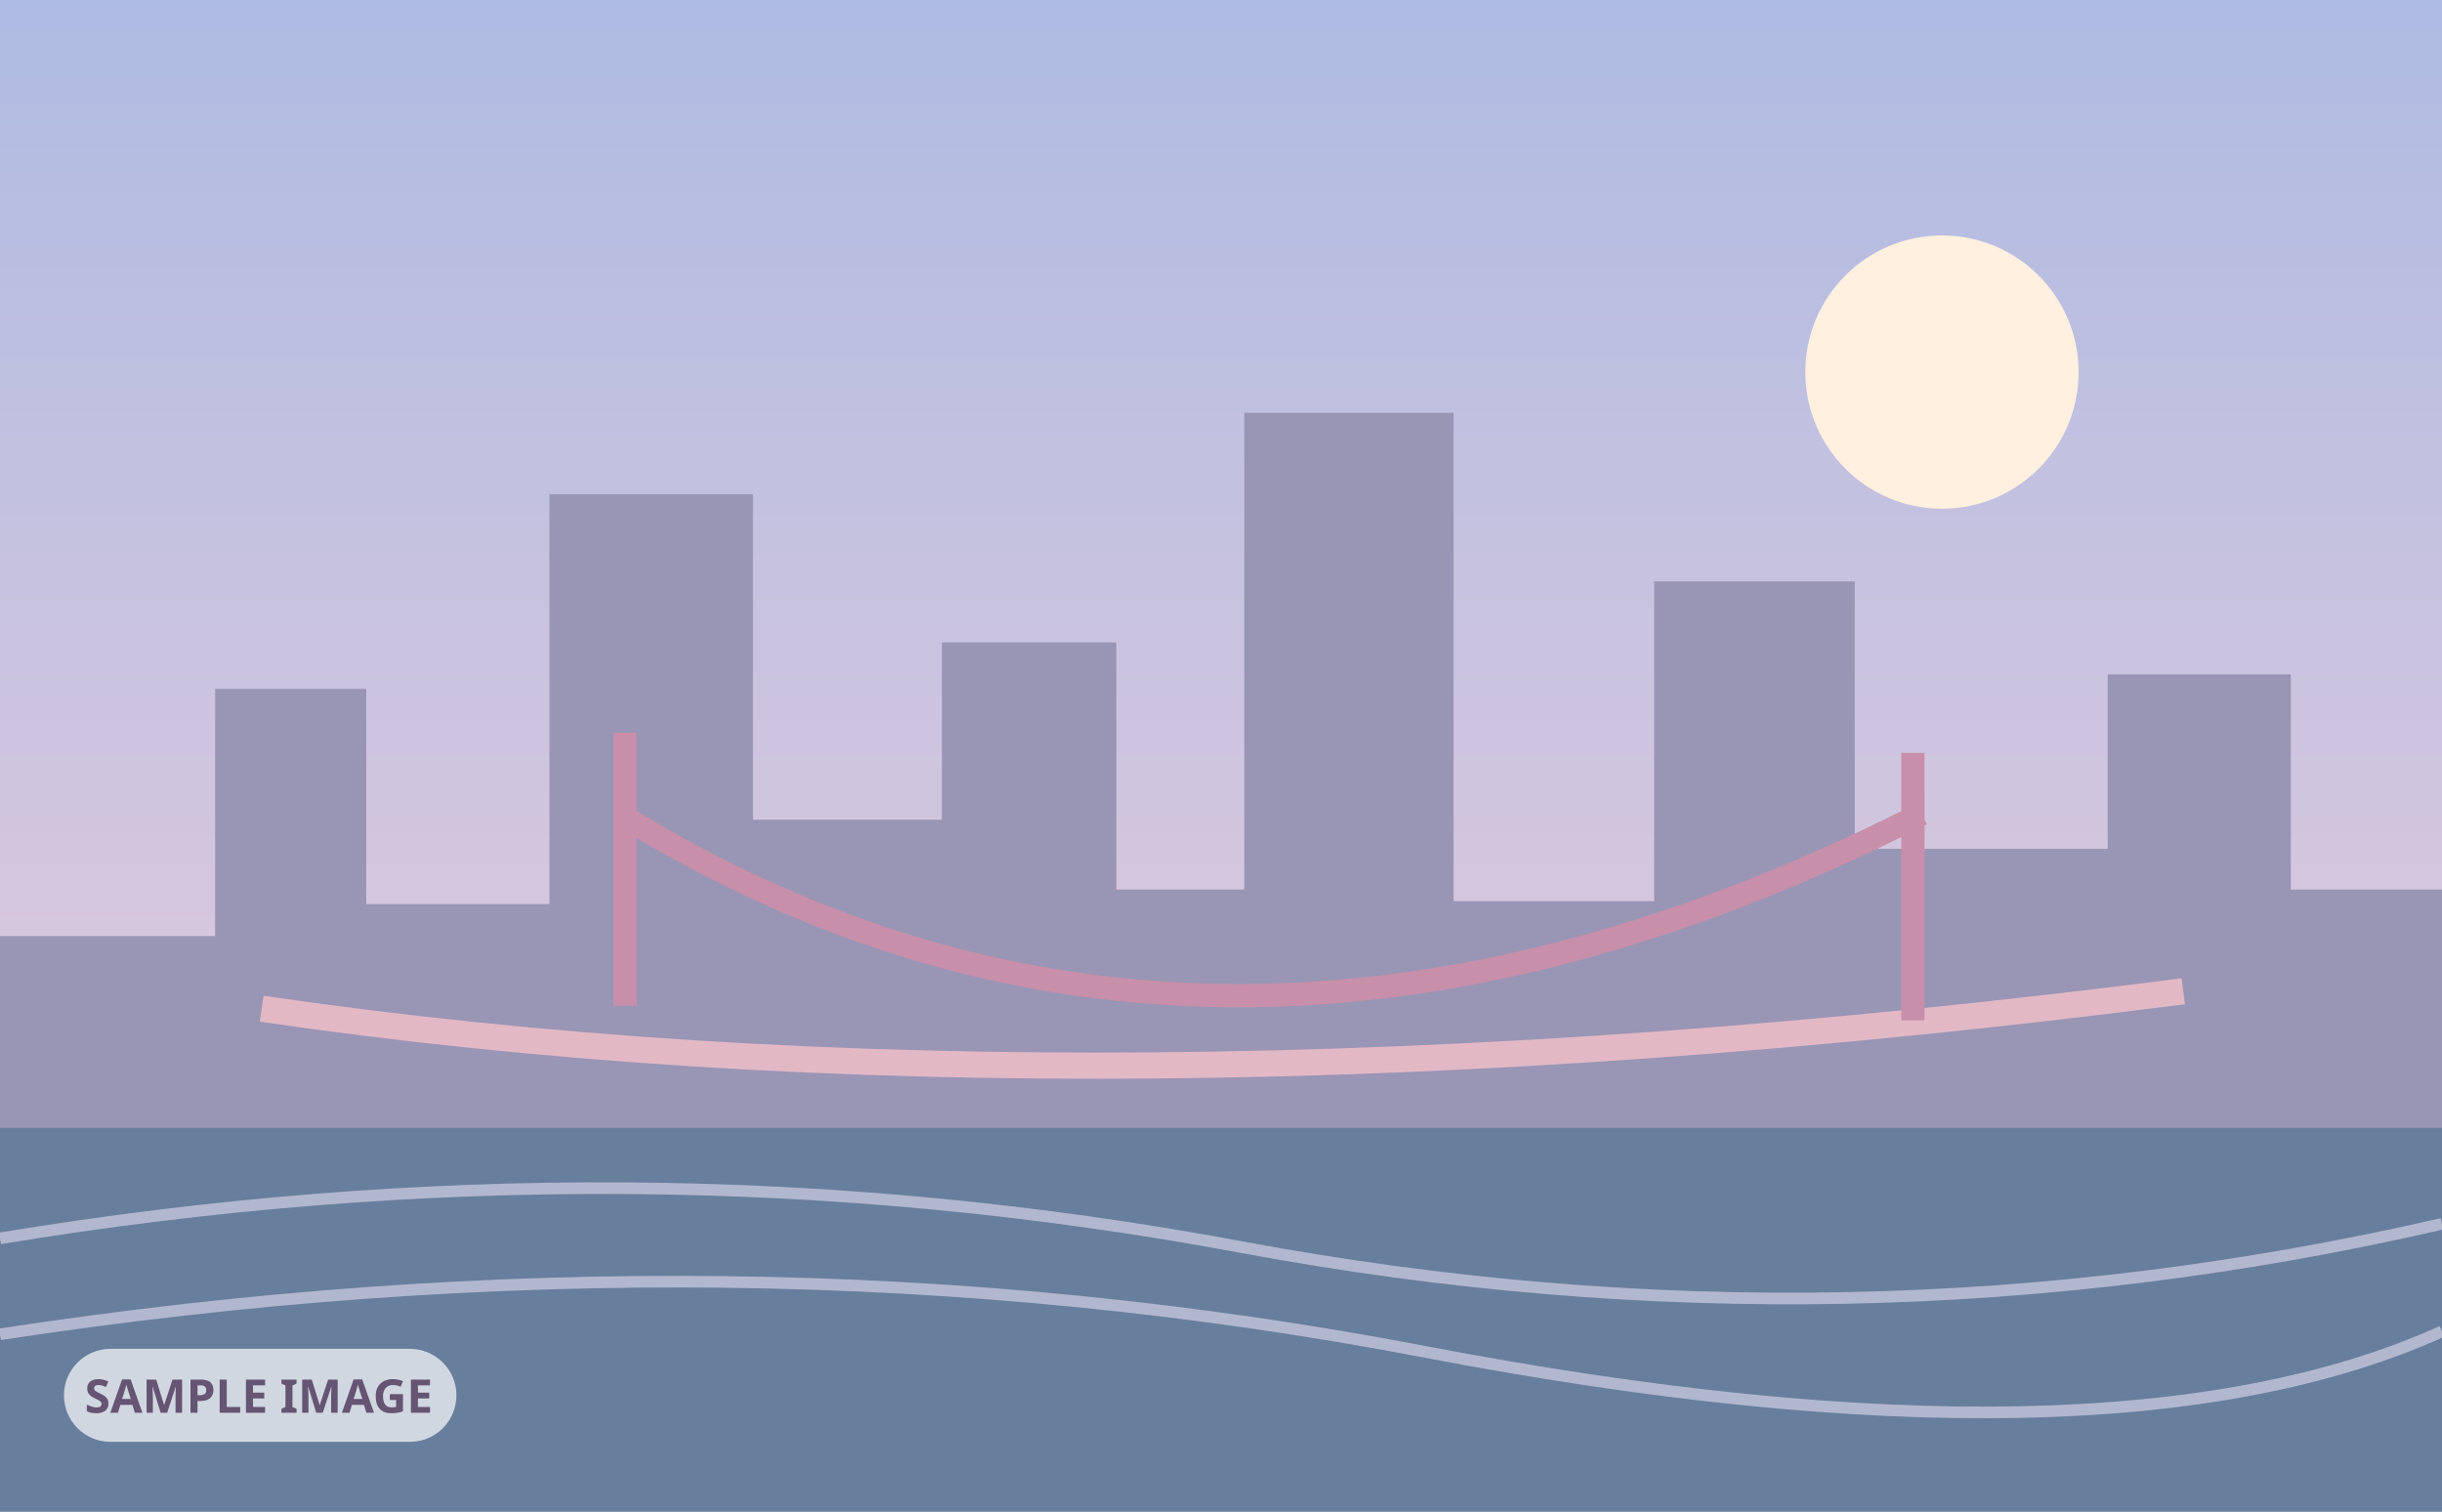
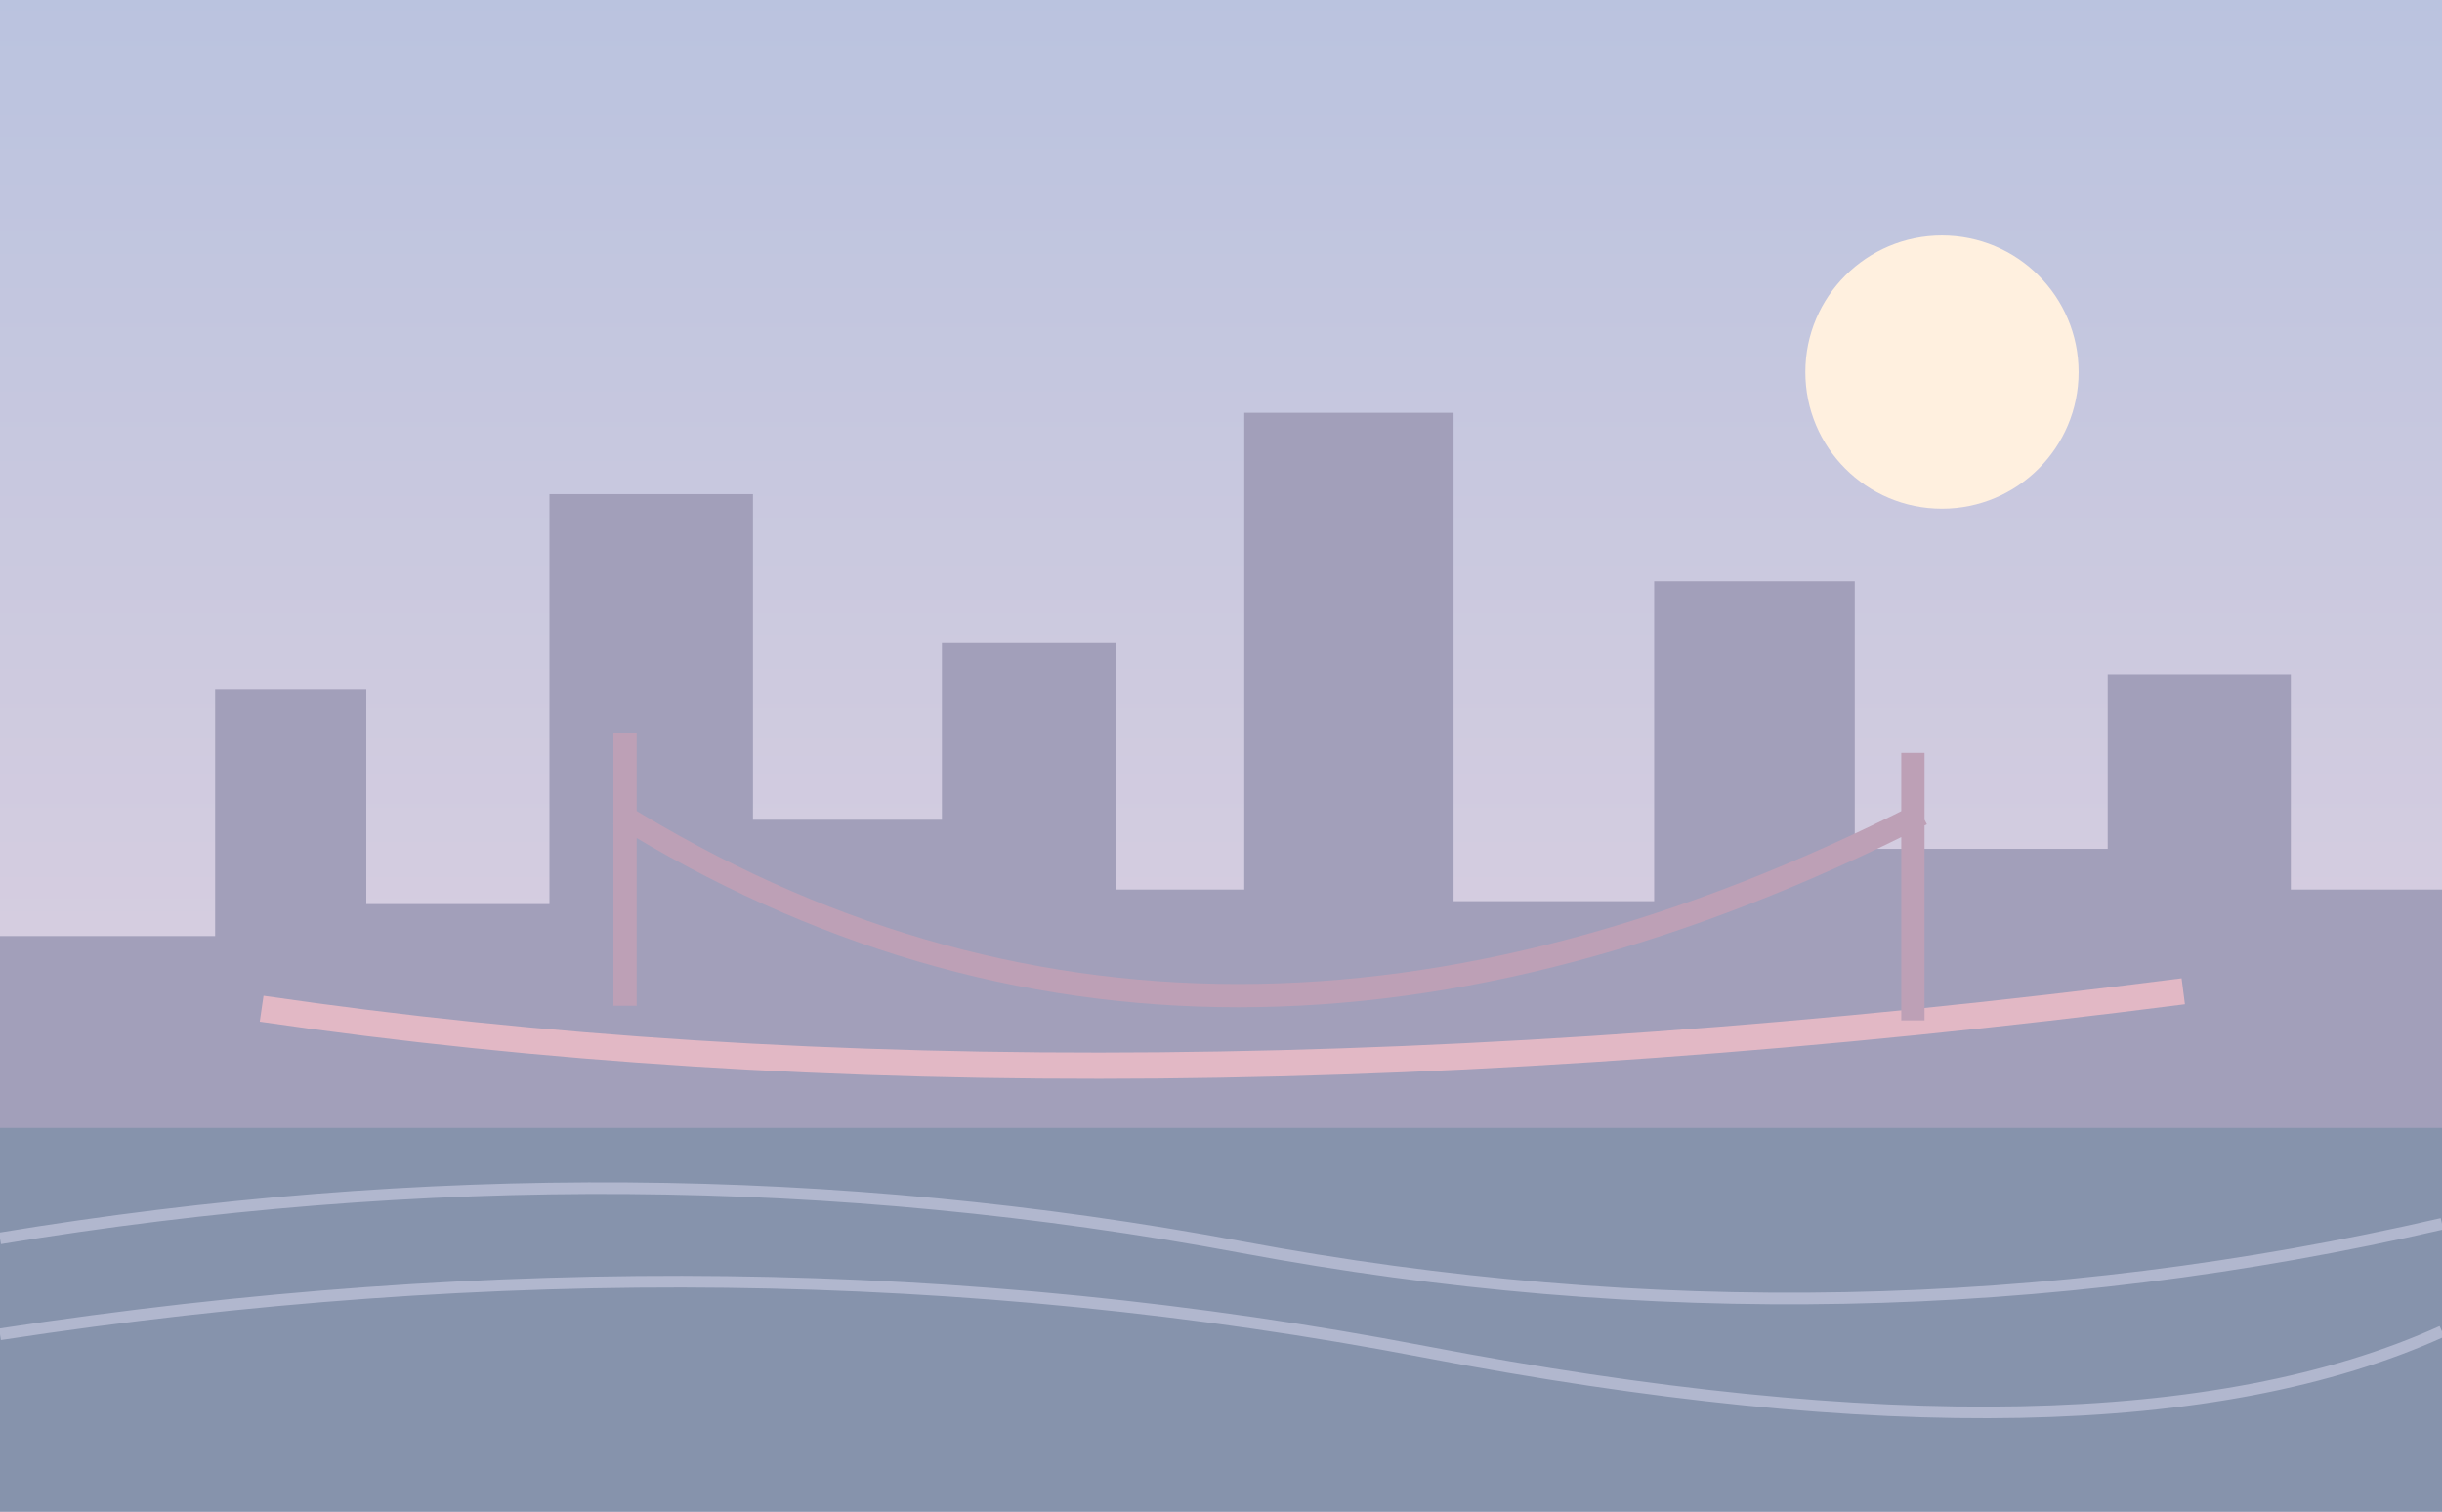
<svg xmlns="http://www.w3.org/2000/svg" width="840" height="520" viewBox="0 0 840 520">
  <defs>
    <linearGradient id="sky" x2="0" y2="1">
-       <stop stop-color="#aebbe2" />
-       <stop offset="1" stop-color="#eecedb" />
+       <stop stop-color="#bac3df" />
+       <stop offset="1" stop-color="#e6d3e0" />
    </linearGradient>
  </defs>
  <rect width="840" height="520" fill="url(#sky)" />
  <circle cx="668" cy="128" r="47" fill="#fff0df" />
-   <path d="M0 322H74V237H126V311H189V170H259V282H324V221H384V306H428V142H500V310H569V200H638V292H725V232H788V306H840V520H0Z" fill="#9995b5" />
-   <path d="M0 388H840V520H0Z" fill="#687e9d" />
+   <path d="M0 322H74V237H126V311H189V170H259V282H324V221H384V306H428V142H500V310H569V200H638V292H725V232H788V306H840V520H0Z" fill="#a29fba" />
+   <path d="M0 388H840V520H0Z" fill="#8693ac" />
  <path d="M0 426Q218 390 427 429T840 421M0 459Q255 420 490 465T840 458" fill="none" stroke="#b1b7ce" stroke-width="4" />
  <path d="M90 347Q377 389 751 341" stroke="#e2b8c5" stroke-width="9" fill="none" />
-   <path d="M215 346V252M658 351V259M213 280Q415 405 661 280" stroke="#c78fa9" stroke-width="8" fill="none" />
-   <rect x="22" y="464" width="135" height="32" rx="16" fill="#ffffffb0" />
-   <text x="89" y="486" font-family="sans-serif" font-size="16" font-weight="700" fill="#655472" text-anchor="middle">SAMPLE IMAGE</text>
+   <path d="M215 346V252M658 351V259M213 280Q415 405 661 280" stroke="#bda0b6" stroke-width="8" fill="none" />
</svg>
